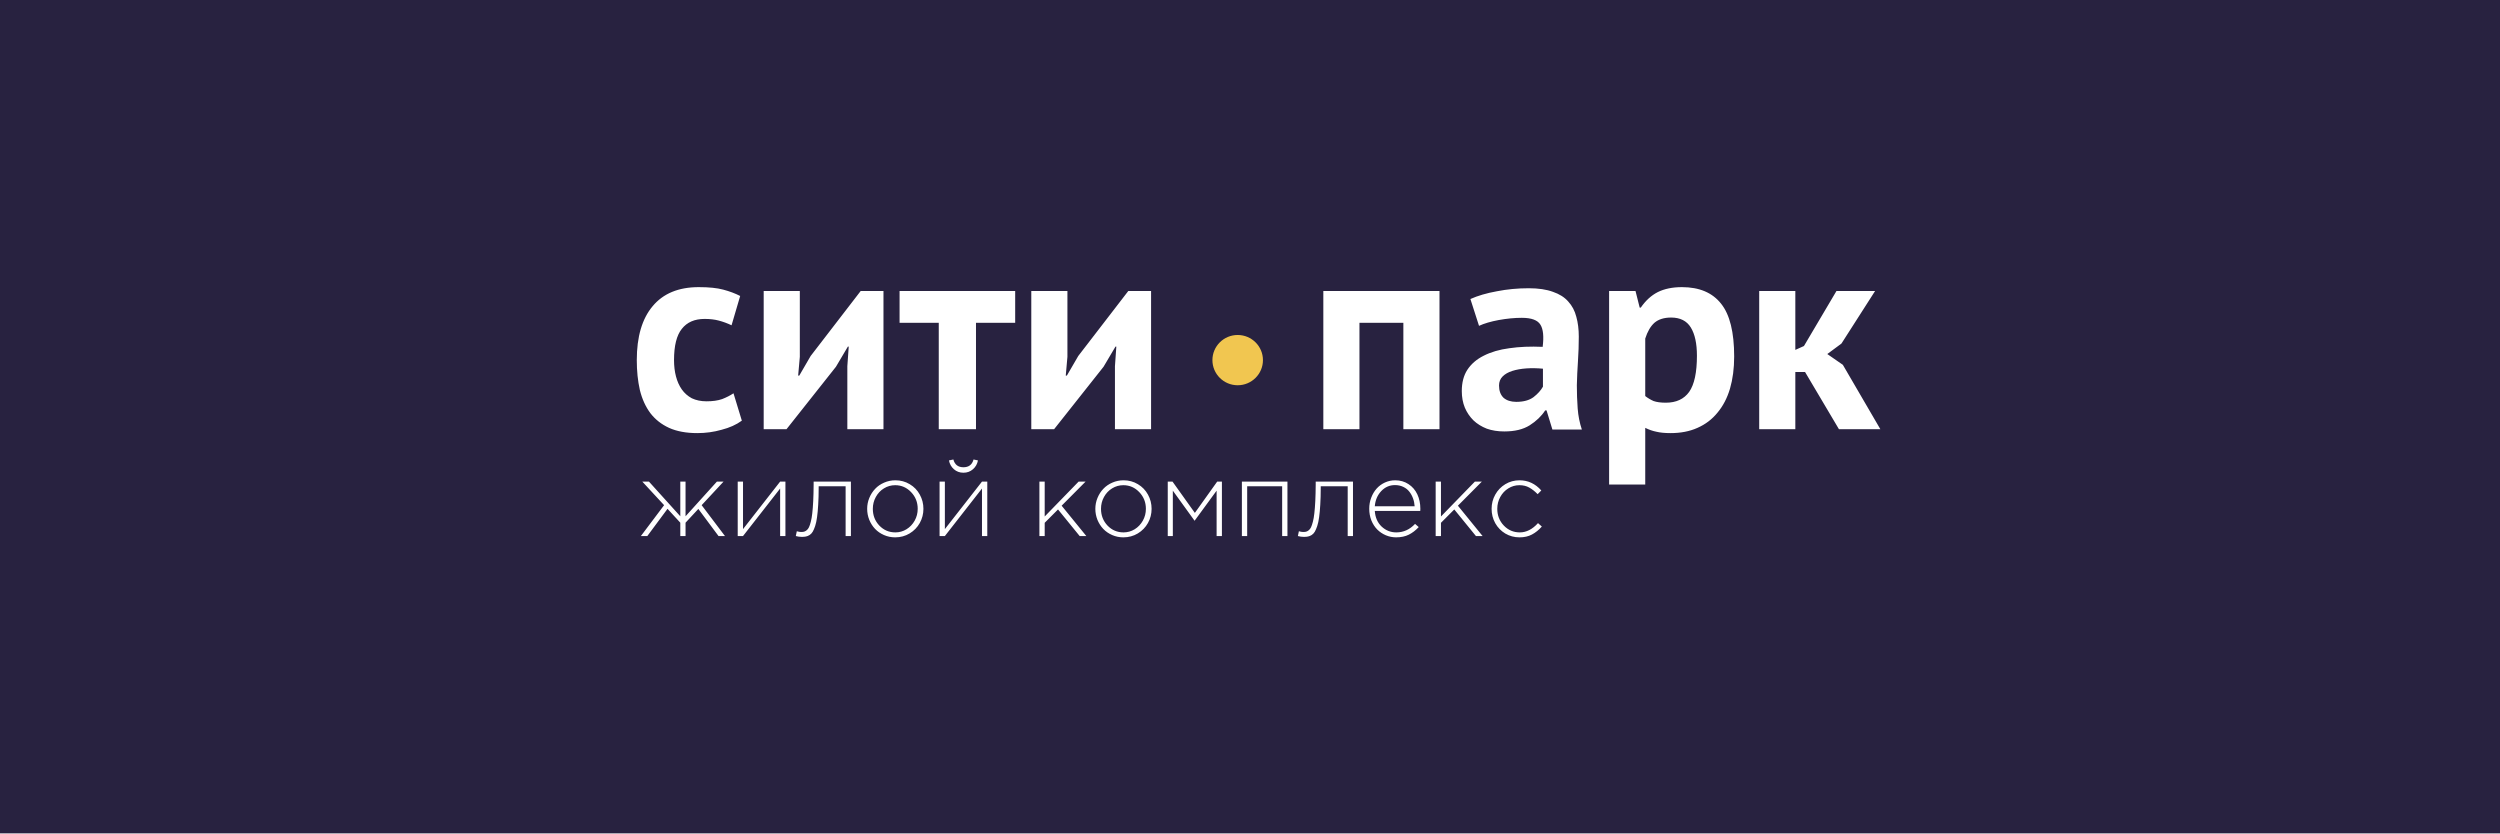
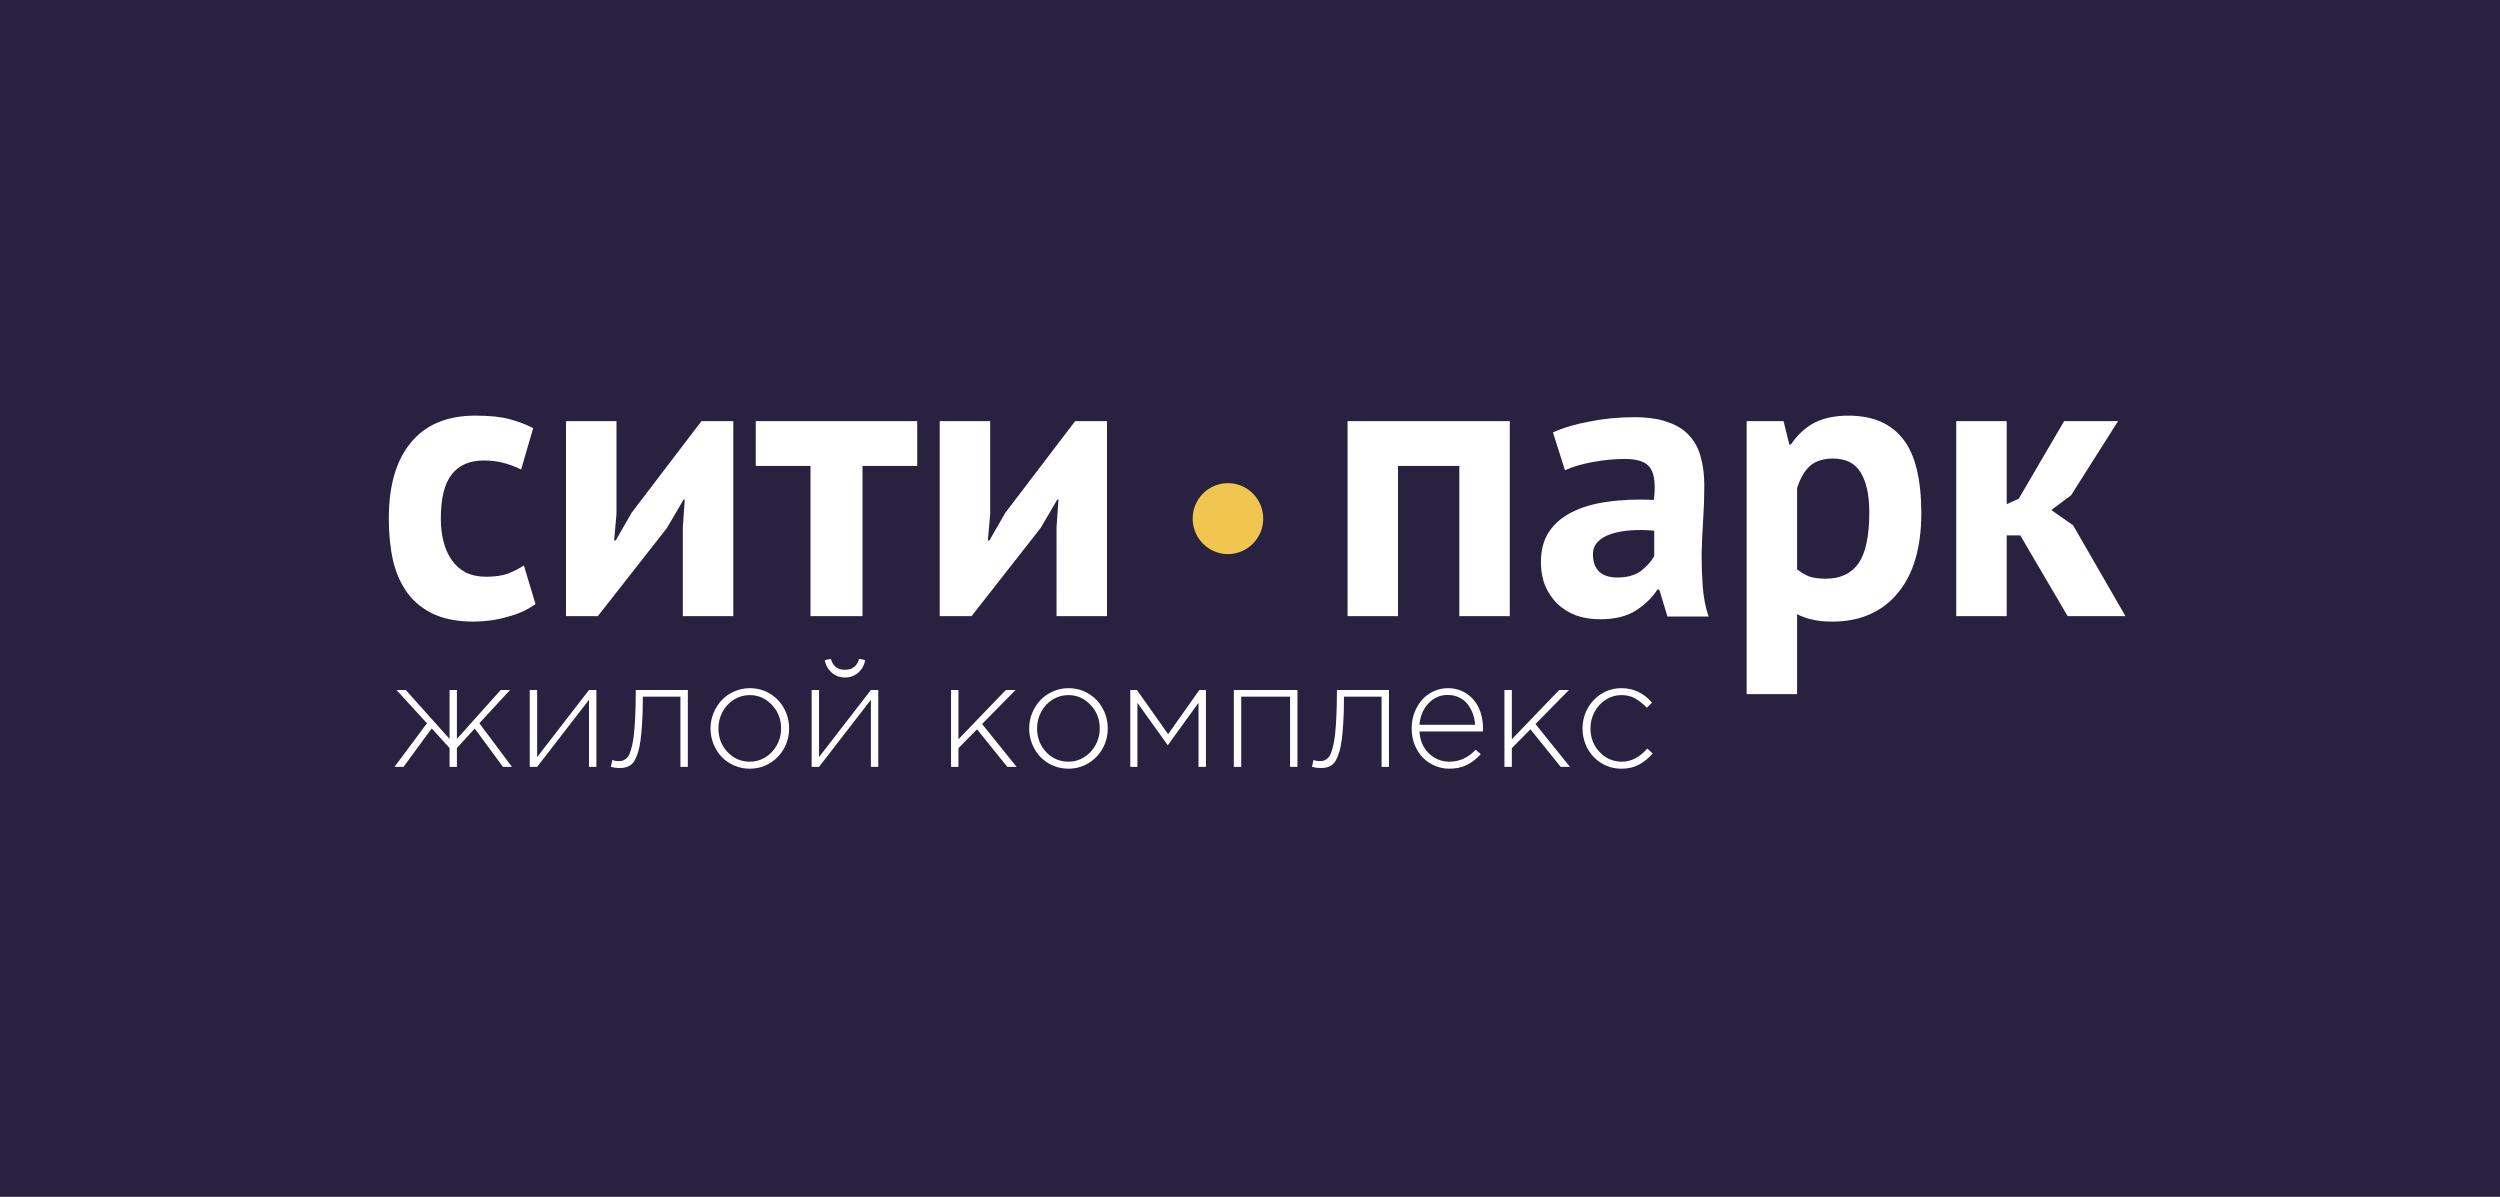
- <svg xmlns="http://www.w3.org/2000/svg" width="360" height="120" viewBox="0 0 360 120" fill="none">
-   <rect width="360" height="120" fill="#282240" />
-   <path d="M92.286 77.191L95.631 72.745L92.49 69.35H93.449L97.964 74.344V69.35H98.719V74.344L103.234 69.35H104.193L101.037 72.745L104.396 77.191H103.468L100.561 73.285L98.719 75.268V77.191H97.964V75.268L96.122 73.27L93.215 77.191H92.286ZM106.231 77.191V69.35H106.994V76.192L112.339 69.35H113.102V77.191H112.339V70.349L106.994 77.191H106.231ZM114.596 77.191L114.74 76.5C114.987 76.57 115.185 76.605 115.336 76.605C115.507 76.605 115.651 76.592 115.767 76.567C115.887 76.537 116.016 76.469 116.152 76.364C116.288 76.259 116.401 76.112 116.492 75.921C116.582 75.731 116.67 75.468 116.756 75.133C116.846 74.797 116.917 74.392 116.967 73.916C117.022 73.435 117.068 72.847 117.103 72.151C117.138 71.455 117.158 70.659 117.163 69.763V69.35H122.531V77.191H121.769V70.026H117.888V70.236C117.888 71.152 117.866 71.966 117.82 72.677C117.78 73.383 117.725 73.984 117.654 74.479C117.589 74.975 117.498 75.398 117.382 75.749C117.267 76.094 117.148 76.369 117.027 76.575C116.907 76.775 116.756 76.933 116.575 77.048C116.393 77.158 116.22 77.228 116.054 77.258C115.892 77.293 115.696 77.311 115.465 77.311C115.178 77.311 114.888 77.271 114.596 77.191ZM124.872 73.27C124.872 72.725 124.975 72.201 125.181 71.701C125.388 71.2 125.667 70.764 126.02 70.394C126.372 70.018 126.802 69.72 127.311 69.5C127.819 69.275 128.36 69.162 128.934 69.162C129.694 69.162 130.383 69.35 131.003 69.725C131.627 70.096 132.11 70.597 132.452 71.227C132.799 71.853 132.973 72.534 132.973 73.27C132.973 74.001 132.799 74.68 132.452 75.305C132.105 75.931 131.617 76.434 130.987 76.815C130.363 77.191 129.669 77.378 128.904 77.378C128.335 77.378 127.799 77.268 127.295 77.048C126.792 76.828 126.364 76.532 126.012 76.162C125.66 75.791 125.38 75.356 125.174 74.855C124.973 74.349 124.872 73.821 124.872 73.27ZM125.687 73.27C125.687 74.216 125.999 75.02 126.623 75.681C127.253 76.337 128.023 76.665 128.934 76.665C129.508 76.665 130.041 76.515 130.534 76.214C131.028 75.909 131.42 75.496 131.712 74.975C132.004 74.454 132.15 73.886 132.15 73.27C132.15 72.329 131.833 71.528 131.199 70.867C130.565 70.201 129.8 69.868 128.904 69.868C128.32 69.868 127.781 70.021 127.288 70.326C126.795 70.627 126.405 71.04 126.118 71.565C125.831 72.086 125.687 72.654 125.687 73.27ZM135.298 77.191V69.35H136.061V76.192L141.406 69.35H142.169V77.191H141.406V70.349L136.061 77.191H135.298ZM136.65 66.301L137.284 66.165C137.485 66.912 137.969 67.285 138.734 67.285C139.504 67.285 139.989 66.912 140.191 66.165L140.825 66.301C140.729 66.811 140.49 67.234 140.108 67.57C139.725 67.905 139.267 68.073 138.734 68.073C138.2 68.073 137.742 67.905 137.36 67.57C136.982 67.234 136.745 66.811 136.65 66.301ZM149.674 77.191V69.35H150.436V74.374L155.321 69.35H156.325L152.875 72.82L156.431 77.191H155.472L152.354 73.36L150.436 75.283V77.191H149.674ZM157.729 73.27C157.729 72.725 157.833 72.201 158.039 71.701C158.245 71.2 158.525 70.764 158.877 70.394C159.229 70.018 159.66 69.72 160.168 69.5C160.676 69.275 161.217 69.162 161.791 69.162C162.551 69.162 163.241 69.35 163.86 69.725C164.484 70.096 164.967 70.597 165.309 71.227C165.657 71.853 165.83 72.534 165.83 73.27C165.83 74.001 165.657 74.68 165.309 75.305C164.962 75.931 164.474 76.434 163.845 76.815C163.221 77.191 162.526 77.378 161.761 77.378C161.192 77.378 160.656 77.268 160.153 77.048C159.65 76.828 159.222 76.532 158.869 76.162C158.517 75.791 158.238 75.356 158.031 74.855C157.83 74.349 157.729 73.821 157.729 73.27ZM158.545 73.27C158.545 74.216 158.857 75.02 159.481 75.681C160.11 76.337 160.88 76.665 161.791 76.665C162.365 76.665 162.899 76.515 163.392 76.214C163.885 75.909 164.278 75.496 164.57 74.975C164.862 74.454 165.008 73.886 165.008 73.27C165.008 72.329 164.69 71.528 164.056 70.867C163.422 70.201 162.657 69.868 161.761 69.868C161.177 69.868 160.639 70.021 160.145 70.326C159.652 70.627 159.262 71.04 158.975 71.565C158.688 72.086 158.545 72.654 158.545 73.27ZM168.156 77.191V69.35H168.843L172.059 73.856L175.275 69.35H175.955V77.191H175.192V70.657L172.021 74.99L168.888 70.657V77.191H168.156ZM178.831 77.191V69.35H185.392V77.191H184.63V70.026H179.594V77.191H178.831ZM186.895 77.191L187.038 76.5C187.285 76.57 187.484 76.605 187.635 76.605C187.806 76.605 187.949 76.592 188.065 76.567C188.186 76.537 188.314 76.469 188.45 76.364C188.586 76.259 188.7 76.112 188.79 75.921C188.881 75.731 188.969 75.468 189.054 75.133C189.144 74.797 189.215 74.392 189.265 73.916C189.321 73.435 189.366 72.847 189.402 72.151C189.436 71.455 189.456 70.659 189.462 69.763V69.35H194.83V77.191H194.068V70.026H190.187V70.236C190.187 71.152 190.164 71.966 190.118 72.677C190.078 73.383 190.023 73.984 189.953 74.479C189.887 74.975 189.797 75.398 189.681 75.749C189.565 76.094 189.446 76.369 189.326 76.575C189.205 76.775 189.054 76.933 188.873 77.048C188.691 77.158 188.518 77.228 188.352 77.258C188.191 77.293 187.995 77.311 187.763 77.311C187.476 77.311 187.187 77.271 186.895 77.191ZM197.17 73.255C197.17 72.694 197.266 72.164 197.458 71.663C197.649 71.157 197.908 70.722 198.235 70.356C198.562 69.991 198.957 69.7 199.42 69.485C199.888 69.27 200.384 69.162 200.908 69.162C201.627 69.162 202.264 69.345 202.818 69.71C203.376 70.071 203.802 70.561 204.094 71.182C204.386 71.803 204.531 72.499 204.531 73.27C204.531 73.395 204.527 73.498 204.517 73.578H197.971C198.036 74.519 198.365 75.27 198.959 75.831C199.559 76.387 200.261 76.665 201.066 76.665C202.103 76.665 203.004 76.257 203.769 75.441L204.297 75.899C203.854 76.374 203.376 76.74 202.863 76.995C202.355 77.251 201.745 77.378 201.036 77.378C200.523 77.378 200.029 77.278 199.556 77.078C199.088 76.878 198.678 76.602 198.325 76.252C197.973 75.896 197.691 75.461 197.479 74.945C197.274 74.424 197.17 73.861 197.17 73.255ZM197.971 72.902H203.709C203.683 72.497 203.605 72.116 203.474 71.761C203.343 71.4 203.165 71.077 202.939 70.792C202.712 70.501 202.42 70.274 202.063 70.108C201.711 69.938 201.315 69.853 200.878 69.853C200.103 69.853 199.44 70.143 198.892 70.724C198.348 71.305 198.041 72.031 197.971 72.902ZM206.736 77.191V69.35H207.499V74.374L212.383 69.35H213.387L209.938 72.82L213.493 77.191H212.534L209.416 73.36L207.499 75.283V77.191H206.736ZM214.792 73.27C214.792 72.529 214.968 71.846 215.32 71.22C215.673 70.589 216.156 70.088 216.77 69.718C217.389 69.347 218.069 69.162 218.808 69.162C220.036 69.162 221.083 69.65 221.949 70.627L221.421 71.16C221.019 70.749 220.613 70.431 220.205 70.206C219.802 69.981 219.332 69.868 218.794 69.868C218.22 69.868 217.689 70.021 217.2 70.326C216.712 70.627 216.324 71.04 216.038 71.565C215.75 72.086 215.608 72.654 215.608 73.27C215.608 74.216 215.921 75.02 216.551 75.681C217.18 76.337 217.948 76.665 218.854 76.665C219.795 76.665 220.668 76.219 221.473 75.328L222.025 75.824C221.587 76.319 221.111 76.702 220.597 76.973C220.09 77.243 219.493 77.378 218.808 77.378C218.063 77.378 217.381 77.195 216.763 76.83C216.149 76.46 215.665 75.961 215.313 75.335C214.966 74.705 214.792 74.016 214.792 73.27Z" fill="white" />
-   <path d="M106.825 60.575C106.024 61.159 105.051 61.597 103.903 61.889C102.783 62.208 101.622 62.367 100.422 62.367C98.821 62.367 97.46 62.115 96.34 61.611C95.246 61.106 94.352 60.403 93.658 59.501C92.965 58.572 92.458 57.457 92.138 56.157C91.844 54.856 91.697 53.423 91.697 51.857C91.697 48.487 92.458 45.899 93.978 44.094C95.499 42.263 97.714 41.347 100.622 41.347C102.089 41.347 103.263 41.467 104.144 41.706C105.051 41.945 105.864 42.25 106.585 42.621L105.344 46.841C104.73 46.549 104.117 46.324 103.503 46.164C102.916 46.005 102.236 45.925 101.462 45.925C100.021 45.925 98.928 46.403 98.18 47.359C97.433 48.288 97.06 49.787 97.06 51.857C97.06 52.706 97.153 53.489 97.34 54.206C97.527 54.922 97.807 55.546 98.18 56.077C98.554 56.608 99.034 57.032 99.621 57.351C100.235 57.643 100.942 57.789 101.742 57.789C102.623 57.789 103.37 57.683 103.983 57.47C104.597 57.231 105.144 56.953 105.624 56.634L106.825 60.575ZM122.017 52.733L122.217 49.907H122.097L120.376 52.813L113.253 61.809H109.971V41.905H115.174V51.379L114.934 54.087H115.094L116.735 51.26L123.938 41.905H127.22V61.809H122.017V52.733ZM146.186 46.483H140.543V61.809H135.181V46.483H129.538V41.905H146.186V46.483ZM160.552 52.733L160.752 49.907H160.632L158.911 52.813L151.788 61.809H148.506V41.905H153.709V51.379L153.469 54.087H153.629L155.27 51.26L162.473 41.905H165.755V61.809H160.552V52.733ZM202.084 46.483H195.761V61.809H190.559V41.905H207.287V61.809H202.084V46.483ZM211.738 43.059C212.805 42.581 214.072 42.21 215.54 41.945C217.007 41.653 218.542 41.507 220.143 41.507C221.53 41.507 222.69 41.679 223.624 42.024C224.558 42.343 225.292 42.807 225.825 43.417C226.386 44.028 226.772 44.758 226.986 45.607C227.226 46.456 227.346 47.412 227.346 48.473C227.346 49.641 227.306 50.822 227.226 52.016C227.146 53.184 227.092 54.339 227.066 55.48C227.066 56.621 227.106 57.736 227.186 58.824C227.266 59.885 227.466 60.894 227.786 61.849H223.544L222.704 59.102H222.504C221.97 59.925 221.223 60.642 220.263 61.252C219.329 61.836 218.114 62.128 216.621 62.128C215.687 62.128 214.846 61.995 214.1 61.73C213.352 61.438 212.712 61.04 212.179 60.536C211.645 60.005 211.231 59.394 210.938 58.704C210.644 57.988 210.498 57.192 210.498 56.316C210.498 55.095 210.764 54.073 211.298 53.251C211.858 52.401 212.645 51.724 213.659 51.22C214.7 50.689 215.927 50.331 217.341 50.145C218.782 49.933 220.383 49.867 222.144 49.946C222.33 48.46 222.224 47.398 221.823 46.761C221.423 46.098 220.529 45.766 219.142 45.766C218.102 45.766 216.994 45.872 215.82 46.085C214.673 46.297 213.726 46.576 212.979 46.921L211.738 43.059ZM218.342 57.868C219.382 57.868 220.209 57.643 220.823 57.192C221.436 56.714 221.89 56.21 222.184 55.679V53.091C221.356 53.012 220.556 52.998 219.782 53.051C219.035 53.105 218.368 53.224 217.781 53.41C217.194 53.595 216.727 53.861 216.381 54.206C216.033 54.551 215.86 54.989 215.86 55.52C215.86 56.263 216.073 56.847 216.501 57.271C216.954 57.669 217.568 57.868 218.342 57.868ZM231.712 41.905H235.514L236.114 44.293H236.274C236.968 43.285 237.781 42.542 238.716 42.064C239.676 41.586 240.837 41.347 242.197 41.347C244.705 41.347 246.586 42.144 247.84 43.736C249.094 45.302 249.721 47.836 249.721 51.34C249.721 53.038 249.521 54.578 249.121 55.958C248.721 57.311 248.12 58.465 247.32 59.421C246.546 60.376 245.585 61.106 244.438 61.611C243.318 62.115 242.024 62.367 240.557 62.367C239.73 62.367 239.049 62.3 238.516 62.168C237.982 62.062 237.449 61.876 236.915 61.611V69.771H231.712V41.905ZM240.637 45.727C239.622 45.727 238.822 45.979 238.235 46.483C237.675 46.987 237.235 47.743 236.915 48.752V57.032C237.289 57.324 237.689 57.563 238.115 57.749C238.569 57.908 239.156 57.988 239.876 57.988C241.371 57.988 242.491 57.47 243.238 56.435C243.985 55.374 244.358 53.635 244.358 51.22C244.358 49.469 244.065 48.115 243.478 47.16C242.891 46.204 241.944 45.727 240.637 45.727ZM259.928 53.569H258.527V61.809H253.325V41.905H258.527V50.384L259.768 49.827L264.45 41.905H270.013L265.171 49.469L263.13 50.981L265.371 52.534L270.774 61.809H264.811L259.928 53.569Z" fill="white" />
-   <path d="M178.226 55.476C180.235 55.476 181.864 53.856 181.864 51.857C181.864 49.858 180.235 48.238 178.226 48.238C176.217 48.238 174.588 49.858 174.588 51.857C174.588 53.856 176.217 55.476 178.226 55.476Z" fill="#F1C650" />
+ <svg xmlns="http://www.w3.org/2000/svg" width="188" height="90" viewBox="0 0 188 90" fill="none">
+   <rect width="188" height="90" fill="#282240" />
+   <path d="M29.668 57.667L32.107 54.391L29.816 51.889H30.515L33.808 55.569V51.889H34.359V55.569L37.651 51.889H38.35L36.049 54.391L38.499 57.667H37.822L35.702 54.789L34.359 56.25V57.667H33.808V56.25L32.465 54.778L30.345 57.667H29.668ZM39.837 57.667V51.889H40.393V56.931L44.291 51.889H44.848V57.667H44.291V52.626L40.393 57.667H39.837ZM45.938 57.667L46.042 57.158C46.222 57.209 46.367 57.235 46.477 57.235C46.602 57.235 46.707 57.226 46.791 57.208C46.879 57.185 46.973 57.136 47.072 57.058C47.171 56.981 47.254 56.872 47.32 56.732C47.386 56.591 47.45 56.398 47.513 56.151C47.579 55.903 47.63 55.605 47.667 55.254C47.707 54.9 47.74 54.466 47.766 53.954C47.792 53.441 47.806 52.854 47.81 52.194V51.889H51.725V57.667H51.169V52.388H48.339V52.542C48.339 53.218 48.322 53.817 48.289 54.341C48.26 54.861 48.219 55.304 48.168 55.669C48.12 56.034 48.054 56.346 47.97 56.604C47.885 56.859 47.799 57.062 47.711 57.213C47.623 57.361 47.513 57.477 47.38 57.562C47.248 57.643 47.122 57.694 47.001 57.717C46.883 57.742 46.74 57.755 46.571 57.755C46.362 57.755 46.151 57.726 45.938 57.667ZM53.431 54.778C53.431 54.376 53.507 53.99 53.657 53.621C53.808 53.253 54.012 52.932 54.269 52.659C54.525 52.382 54.839 52.163 55.21 52C55.581 51.834 55.975 51.751 56.394 51.751C56.948 51.751 57.451 51.889 57.903 52.166C58.358 52.439 58.71 52.808 58.96 53.273C59.213 53.734 59.34 54.236 59.34 54.778C59.34 55.317 59.213 55.817 58.96 56.278C58.706 56.739 58.35 57.11 57.892 57.39C57.436 57.667 56.93 57.805 56.372 57.805C55.957 57.805 55.566 57.724 55.199 57.562C54.832 57.399 54.52 57.182 54.263 56.909C54.006 56.636 53.802 56.315 53.652 55.946C53.505 55.573 53.431 55.184 53.431 54.778ZM54.026 54.778C54.026 55.475 54.254 56.068 54.709 56.554C55.168 57.038 55.729 57.279 56.394 57.279C56.812 57.279 57.201 57.169 57.561 56.947C57.921 56.722 58.207 56.418 58.42 56.034C58.633 55.651 58.739 55.232 58.739 54.778C58.739 54.084 58.508 53.494 58.046 53.007C57.583 52.517 57.025 52.271 56.372 52.271C55.946 52.271 55.553 52.384 55.194 52.609C54.834 52.83 54.549 53.135 54.34 53.522C54.131 53.906 54.026 54.324 54.026 54.778ZM61.035 57.667V51.889H61.592V56.931L65.49 51.889H66.046V57.667H65.49V52.626L61.592 57.667H61.035ZM62.021 49.643L62.483 49.543C62.63 50.093 62.983 50.368 63.541 50.368C64.102 50.368 64.457 50.093 64.603 49.543L65.066 49.643C64.996 50.019 64.822 50.331 64.543 50.578C64.264 50.825 63.93 50.949 63.541 50.949C63.152 50.949 62.818 50.825 62.539 50.578C62.263 50.331 62.091 50.019 62.021 49.643ZM71.519 57.667V51.889H72.075V55.592L75.638 51.889H76.37L73.853 54.446L76.447 57.667H75.748L73.474 54.844L72.075 56.261V57.667H71.519ZM77.394 54.778C77.394 54.376 77.469 53.99 77.62 53.621C77.77 53.253 77.974 52.932 78.231 52.659C78.488 52.382 78.802 52.163 79.172 52C79.543 51.834 79.938 51.751 80.356 51.751C80.91 51.751 81.413 51.889 81.865 52.166C82.32 52.439 82.672 52.808 82.922 53.273C83.175 53.734 83.302 54.236 83.302 54.778C83.302 55.317 83.175 55.817 82.922 56.278C82.669 56.739 82.313 57.11 81.854 57.39C81.399 57.667 80.892 57.805 80.334 57.805C79.919 57.805 79.528 57.724 79.161 57.562C78.794 57.399 78.482 57.182 78.225 56.909C77.968 56.636 77.765 56.315 77.614 55.946C77.467 55.573 77.394 55.184 77.394 54.778ZM77.989 54.778C77.989 55.475 78.216 56.068 78.671 56.554C79.13 57.038 79.692 57.279 80.356 57.279C80.775 57.279 81.164 57.169 81.523 56.947C81.883 56.722 82.169 56.418 82.382 56.034C82.595 55.651 82.702 55.232 82.702 54.778C82.702 54.084 82.471 53.494 82.008 53.007C81.545 52.517 80.987 52.271 80.334 52.271C79.908 52.271 79.516 52.384 79.156 52.609C78.796 52.83 78.512 53.135 78.302 53.522C78.093 53.906 77.989 54.324 77.989 54.778ZM84.998 57.667V51.889H85.499L87.844 55.21L90.19 51.889H90.686V57.667H90.129V52.852L87.817 56.045L85.532 52.852V57.667H84.998ZM92.783 57.667V51.889H97.568V57.667H97.012V52.388H93.339V57.667H92.783ZM98.664 57.667L98.768 57.158C98.948 57.209 99.093 57.235 99.203 57.235C99.328 57.235 99.433 57.226 99.517 57.208C99.605 57.185 99.699 57.136 99.798 57.058C99.897 56.981 99.98 56.872 100.046 56.732C100.112 56.591 100.176 56.398 100.239 56.151C100.304 55.903 100.356 55.605 100.393 55.254C100.433 54.9 100.466 54.466 100.492 53.954C100.517 53.441 100.532 52.854 100.536 52.194V51.889H104.451V57.667H103.895V52.388H101.064V52.542C101.064 53.218 101.048 53.817 101.015 54.341C100.986 54.861 100.945 55.304 100.894 55.669C100.846 56.034 100.78 56.346 100.696 56.604C100.611 56.859 100.525 57.062 100.437 57.213C100.349 57.361 100.239 57.477 100.107 57.562C99.974 57.643 99.847 57.694 99.727 57.717C99.609 57.742 99.466 57.755 99.297 57.755C99.088 57.755 98.877 57.726 98.664 57.667ZM106.157 54.767C106.157 54.354 106.227 53.963 106.367 53.594C106.506 53.221 106.695 52.9 106.934 52.631C107.172 52.362 107.461 52.148 107.798 51.989C108.139 51.83 108.501 51.751 108.883 51.751C109.408 51.751 109.872 51.886 110.276 52.155C110.683 52.421 110.994 52.782 111.207 53.24C111.419 53.697 111.526 54.21 111.526 54.778C111.526 54.87 111.522 54.946 111.515 55.005H106.741C106.789 55.699 107.029 56.252 107.462 56.665C107.899 57.075 108.411 57.279 108.998 57.279C109.755 57.279 110.412 56.979 110.97 56.377L111.355 56.715C111.032 57.066 110.683 57.335 110.309 57.523C109.938 57.711 109.494 57.805 108.976 57.805C108.602 57.805 108.242 57.731 107.897 57.584C107.556 57.436 107.257 57.233 107 56.975C106.743 56.713 106.537 56.392 106.383 56.012C106.233 55.629 106.157 55.214 106.157 54.767ZM106.741 54.507H110.926C110.907 54.208 110.85 53.928 110.755 53.666C110.659 53.4 110.529 53.162 110.364 52.952C110.199 52.738 109.986 52.57 109.725 52.448C109.469 52.323 109.18 52.26 108.861 52.26C108.296 52.26 107.813 52.474 107.413 52.902C107.016 53.33 106.792 53.865 106.741 54.507ZM113.133 57.667V51.889H113.69V55.592L117.252 51.889H117.984L115.468 54.446L118.061 57.667H117.362L115.088 54.844L113.69 56.261V57.667H113.133ZM119.008 54.778C119.008 54.232 119.137 53.728 119.394 53.267C119.651 52.803 120.003 52.434 120.451 52.161C120.903 51.888 121.398 51.751 121.938 51.751C122.833 51.751 123.597 52.111 124.228 52.83L123.843 53.223C123.55 52.921 123.254 52.686 122.957 52.52C122.663 52.354 122.32 52.271 121.927 52.271C121.509 52.271 121.121 52.384 120.765 52.609C120.409 52.83 120.126 53.135 119.917 53.522C119.708 53.906 119.603 54.324 119.603 54.778C119.603 55.475 119.832 56.068 120.291 56.554C120.75 57.038 121.31 57.279 121.971 57.279C122.657 57.279 123.294 56.951 123.881 56.294L124.283 56.66C123.964 57.025 123.617 57.307 123.242 57.506C122.872 57.706 122.437 57.805 121.938 57.805C121.394 57.805 120.897 57.67 120.446 57.401C119.998 57.128 119.645 56.761 119.389 56.3C119.135 55.835 119.008 55.328 119.008 54.778Z" fill="white" />
+   <path d="M40.27 45.424C39.686 45.854 38.976 46.177 38.139 46.392C37.322 46.627 36.476 46.744 35.6 46.744C34.433 46.744 33.441 46.558 32.623 46.187C31.826 45.815 31.174 45.297 30.668 44.632C30.162 43.947 29.792 43.126 29.559 42.168C29.345 41.21 29.238 40.154 29.238 39C29.238 36.516 29.792 34.61 30.901 33.28C32.011 31.931 33.625 31.256 35.746 31.256C36.816 31.256 37.673 31.344 38.315 31.52C38.976 31.696 39.57 31.921 40.095 32.195L39.19 35.304C38.743 35.089 38.295 34.923 37.848 34.805C37.42 34.688 36.923 34.629 36.359 34.629C35.309 34.629 34.511 34.981 33.966 35.685C33.421 36.37 33.149 37.475 33.149 39C33.149 39.626 33.217 40.203 33.353 40.731C33.489 41.259 33.694 41.718 33.966 42.109C34.238 42.5 34.589 42.813 35.017 43.048C35.464 43.263 35.98 43.371 36.563 43.371C37.206 43.371 37.75 43.292 38.198 43.136C38.645 42.96 39.044 42.755 39.395 42.52L40.27 45.424ZM51.349 39.645L51.495 37.563H51.408L50.153 39.704L44.958 46.333H42.565V31.667H46.359V38.648L46.184 40.643H46.3L47.497 38.56L52.751 31.667H55.144V46.333H51.349V39.645ZM68.976 35.04H64.86V46.333H60.95V35.04H56.834V31.667H68.976V35.04ZM79.452 39.645L79.598 37.563H79.511L78.256 39.704L73.061 46.333H70.667V31.667H74.462V38.648L74.287 40.643H74.403L75.6 38.56L80.853 31.667H83.247V46.333H79.452V39.645ZM109.741 35.04H105.13V46.333H101.336V31.667H113.535V46.333H109.741V35.04ZM116.782 32.517C117.56 32.165 118.484 31.892 119.554 31.696C120.624 31.481 121.743 31.373 122.911 31.373C123.922 31.373 124.769 31.5 125.45 31.755C126.13 31.989 126.666 32.331 127.055 32.781C127.464 33.231 127.746 33.769 127.901 34.395C128.077 35.02 128.164 35.724 128.164 36.507C128.164 37.367 128.135 38.237 128.077 39.117C128.018 39.978 127.979 40.828 127.96 41.669C127.96 42.51 127.989 43.331 128.047 44.133C128.106 44.916 128.252 45.659 128.485 46.363H125.391L124.779 44.339H124.633C124.243 44.945 123.699 45.473 122.998 45.923C122.317 46.353 121.431 46.568 120.342 46.568C119.661 46.568 119.048 46.47 118.504 46.275C117.958 46.059 117.491 45.766 117.103 45.395C116.713 45.004 116.411 44.554 116.198 44.045C115.984 43.517 115.877 42.931 115.877 42.285C115.877 41.386 116.071 40.633 116.461 40.027C116.869 39.401 117.443 38.902 118.183 38.531C118.941 38.139 119.836 37.876 120.868 37.739C121.918 37.582 123.086 37.533 124.37 37.592C124.506 36.497 124.428 35.715 124.136 35.245C123.845 34.756 123.193 34.512 122.181 34.512C121.422 34.512 120.614 34.59 119.759 34.747C118.921 34.903 118.231 35.108 117.686 35.363L116.782 32.517ZM121.597 43.429C122.356 43.429 122.959 43.263 123.407 42.931C123.854 42.579 124.185 42.207 124.399 41.816V39.909C123.796 39.851 123.212 39.841 122.648 39.88C122.103 39.919 121.617 40.007 121.189 40.144C120.76 40.281 120.42 40.476 120.167 40.731C119.914 40.985 119.788 41.307 119.788 41.699C119.788 42.246 119.943 42.676 120.255 42.989C120.585 43.283 121.033 43.429 121.597 43.429ZM131.348 31.667H134.121L134.558 33.427H134.675C135.181 32.684 135.774 32.136 136.456 31.784C137.156 31.432 138.002 31.256 138.995 31.256C140.824 31.256 142.195 31.843 143.11 33.016C144.025 34.17 144.482 36.037 144.482 38.619C144.482 39.87 144.336 41.004 144.044 42.021C143.752 43.019 143.314 43.869 142.731 44.573C142.166 45.277 141.466 45.815 140.629 46.187C139.812 46.558 138.868 46.744 137.798 46.744C137.195 46.744 136.699 46.695 136.31 46.597C135.92 46.519 135.532 46.382 135.142 46.187V52.2H131.348V31.667ZM137.857 34.483C137.117 34.483 136.533 34.668 136.105 35.04C135.697 35.411 135.376 35.969 135.142 36.712V42.813C135.415 43.028 135.707 43.204 136.018 43.341C136.349 43.459 136.777 43.517 137.302 43.517C138.392 43.517 139.209 43.136 139.754 42.373C140.298 41.591 140.571 40.31 140.571 38.531C140.571 37.24 140.357 36.243 139.929 35.539C139.501 34.835 138.81 34.483 137.857 34.483ZM151.925 40.261H150.904V46.333H147.11V31.667H150.904V37.915L151.809 37.504L155.223 31.667H159.28L155.749 37.24L154.26 38.355L155.895 39.499L159.835 46.333H155.486L151.925 40.261Z" fill="white" />
+   <path d="M92.342 41.667C93.807 41.667 94.995 40.473 94.995 39C94.995 37.527 93.807 36.333 92.342 36.333C90.876 36.333 89.689 37.527 89.689 39C89.689 40.473 90.876 41.667 92.342 41.667Z" fill="#F1C650" />
</svg>
